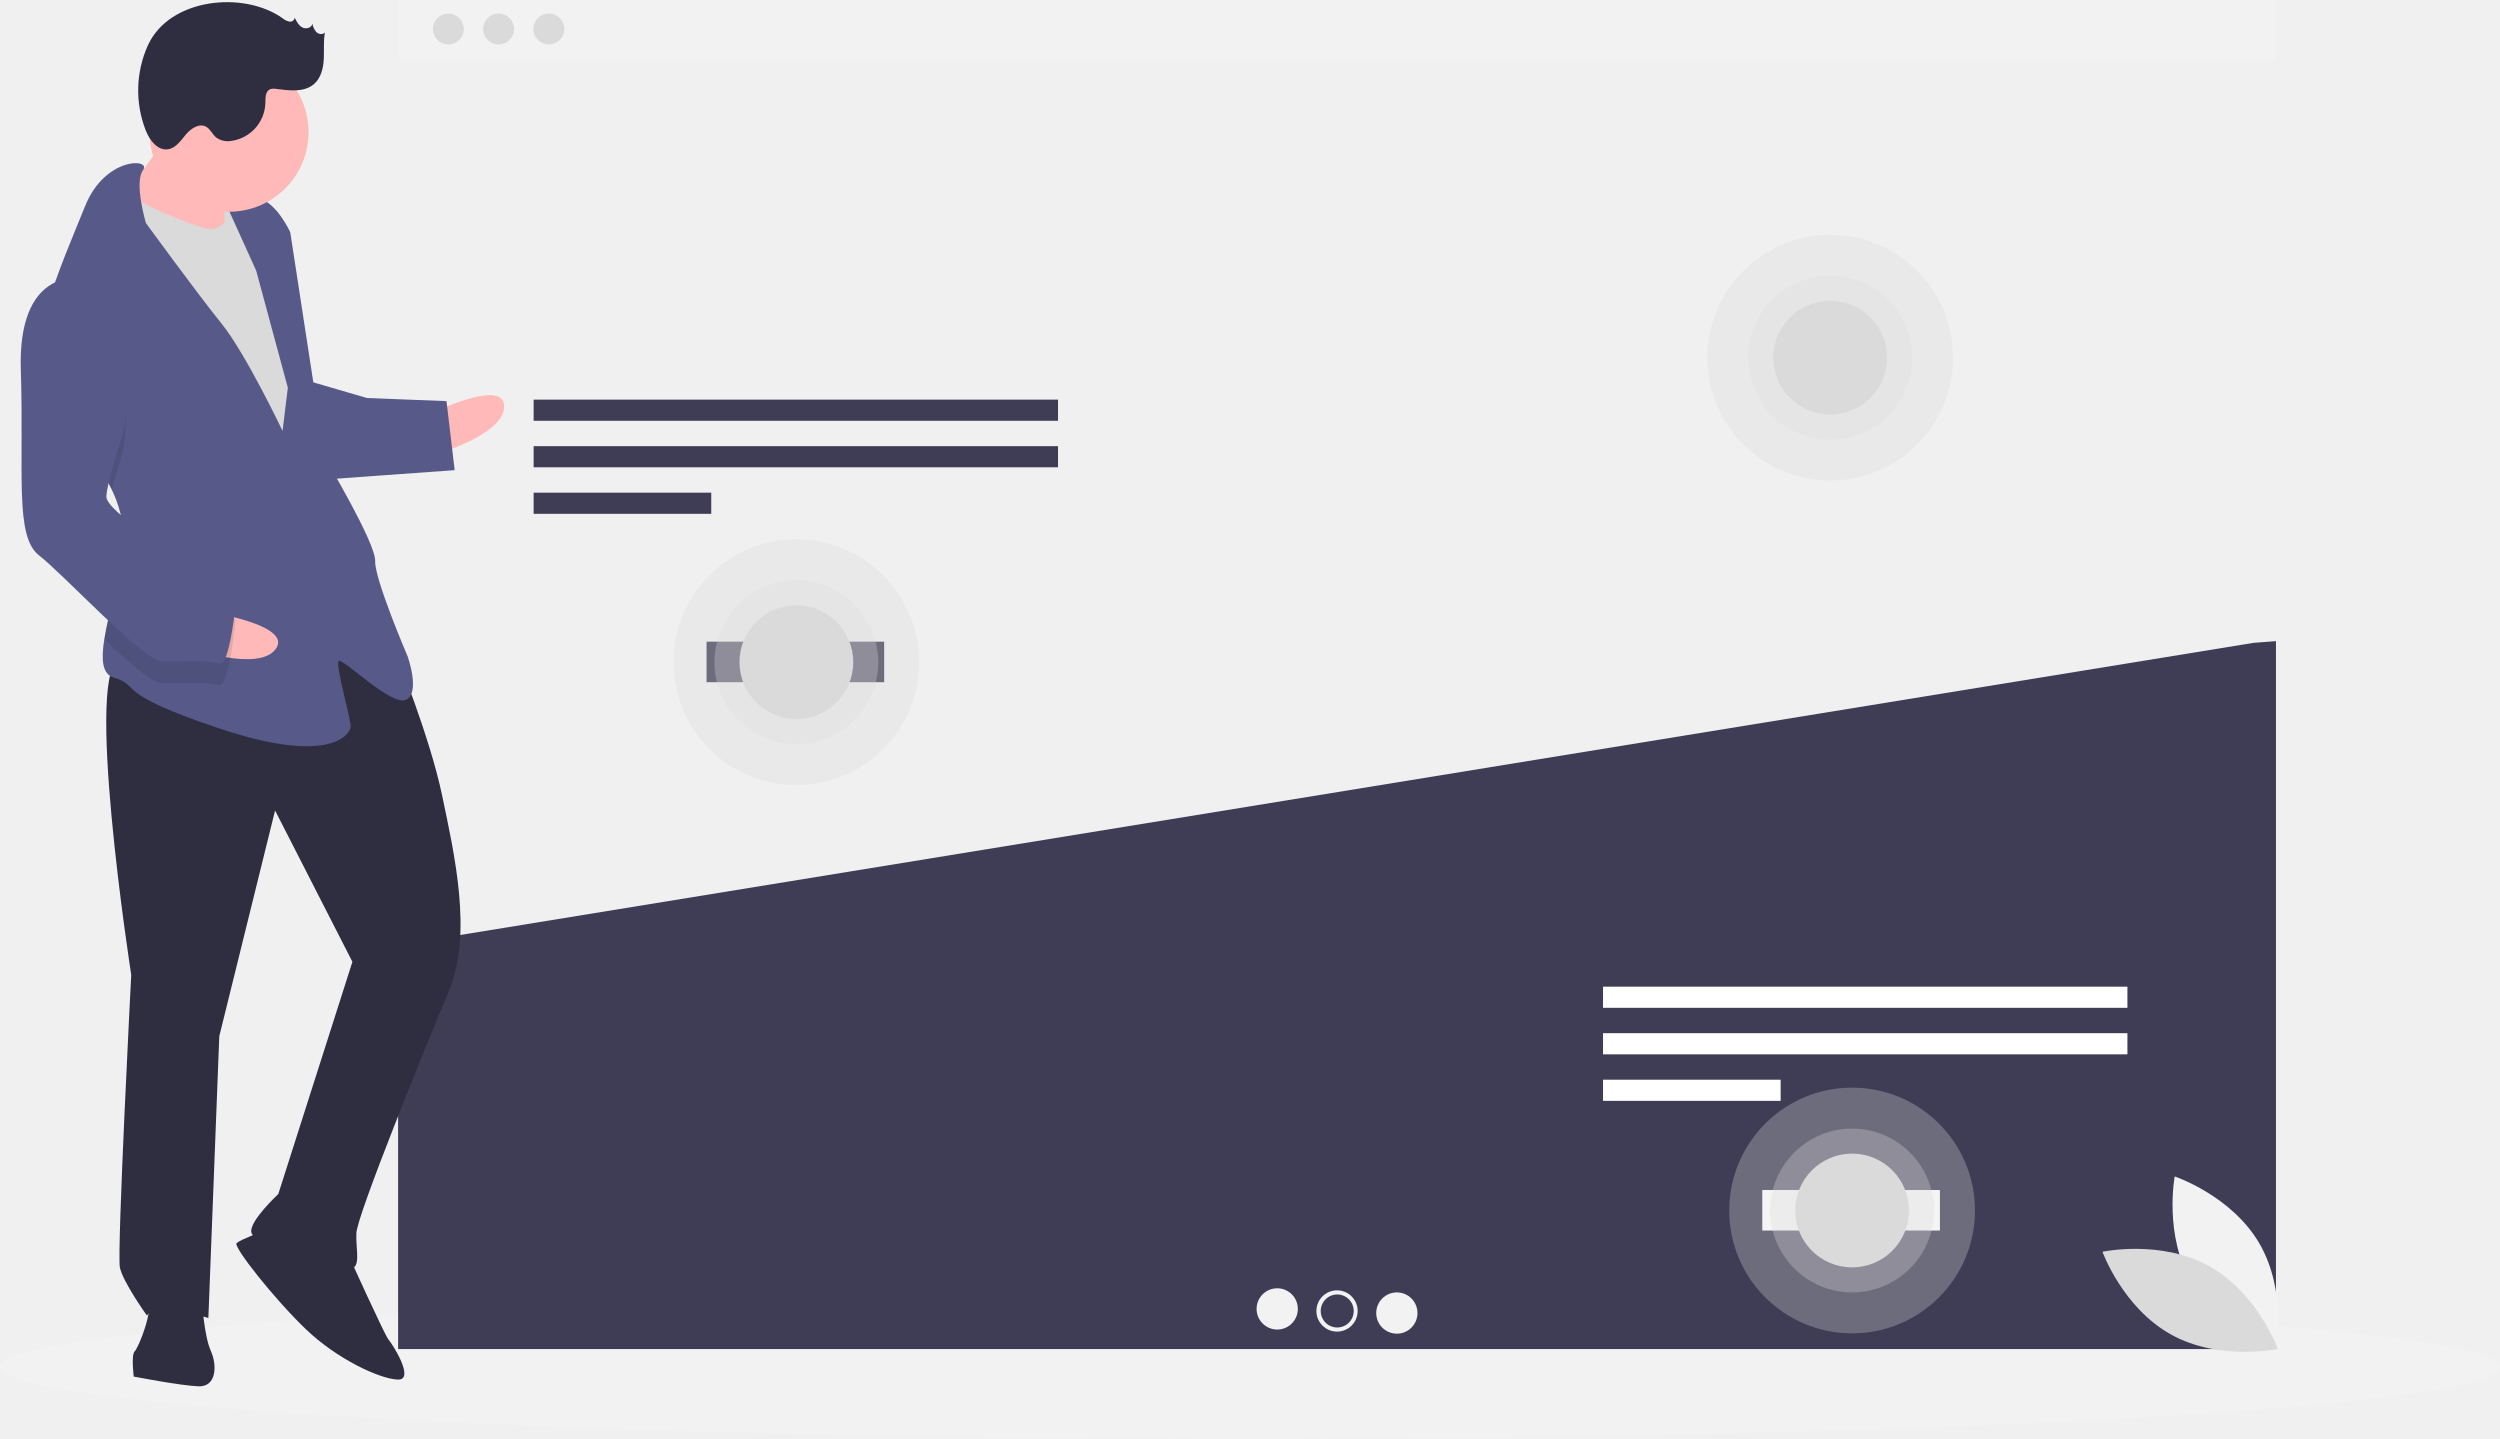
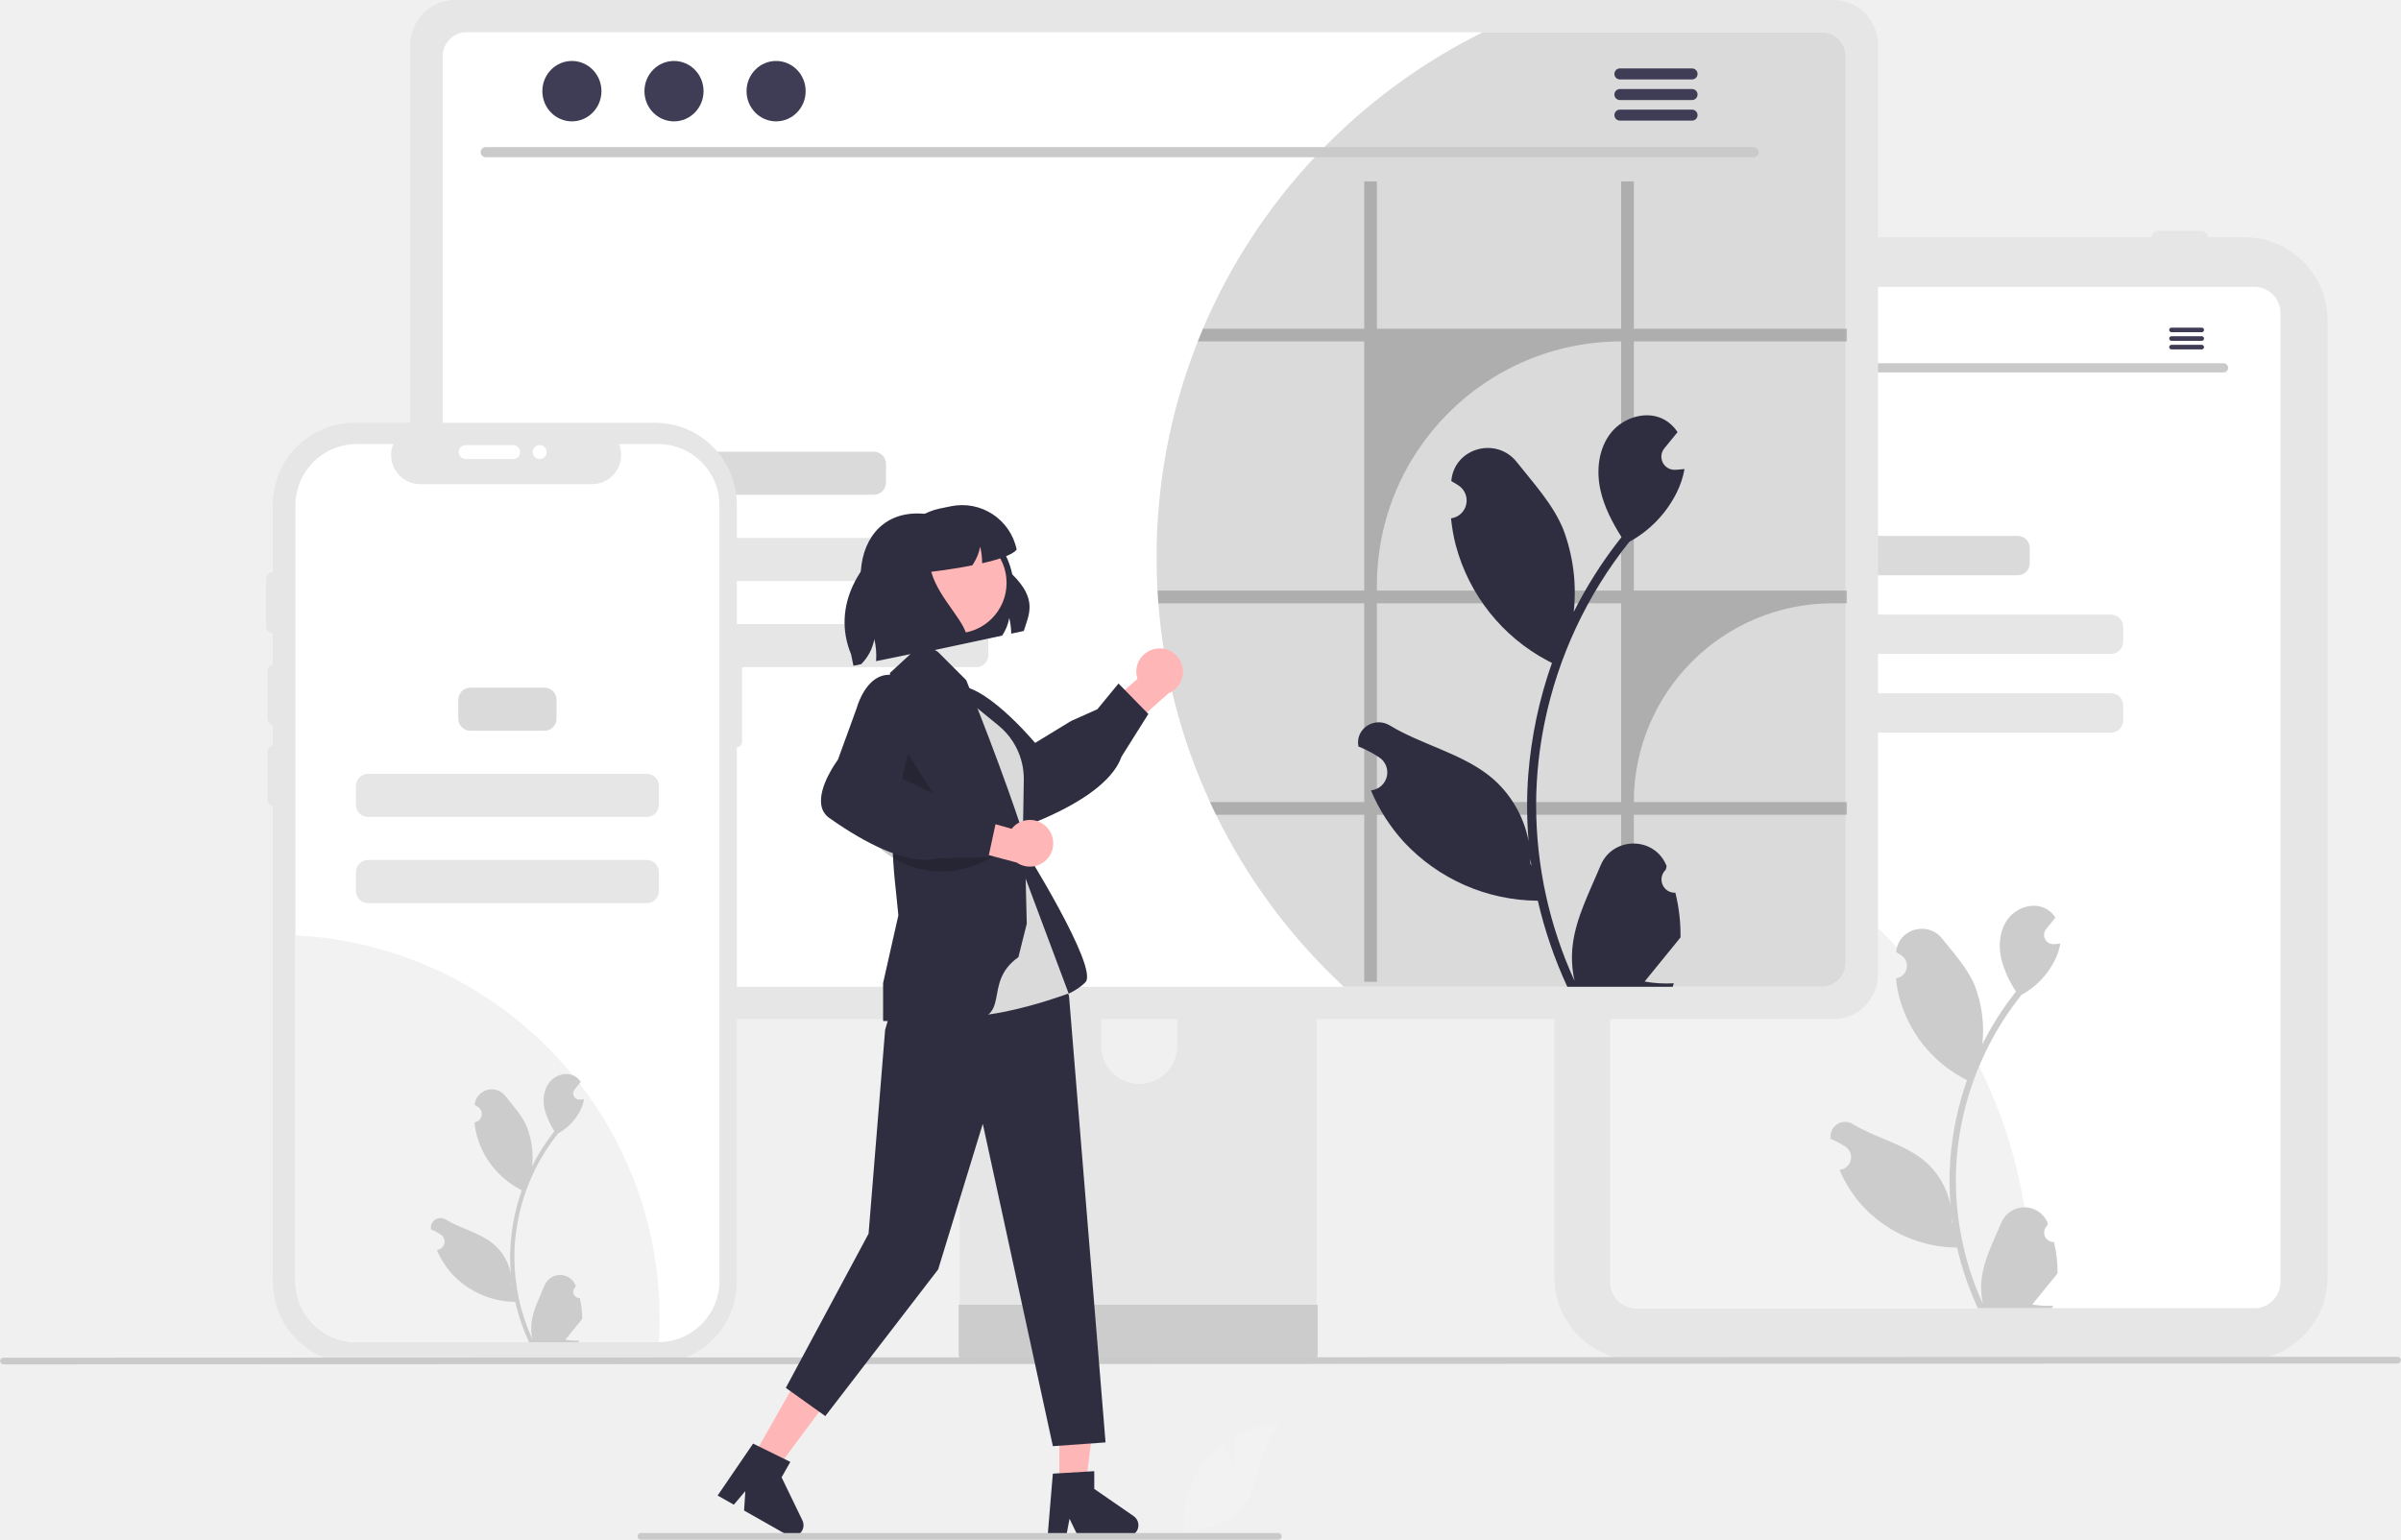
- <svg xmlns="http://www.w3.org/2000/svg" width="1098.75" height="632.37" viewBox="0 0 1098.75 632.37" role="img" artist="Katerina Limpitsouni" source="https://undraw.co/">
-   <ellipse cx="549.375" cy="600.774" rx="549.375" ry="31.597" fill="#f2f2f2" />
-   <rect x="174.967" width="825.318" height="26.257" fill="#f2f2f2" />
-   <circle cx="197.053" cy="12.741" r="6.795" fill="#dadada" />
-   <circle cx="219.138" cy="12.741" r="6.795" fill="#dadada" />
-   <circle cx="241.223" cy="12.741" r="6.795" fill="#dadada" />
-   <polygon points="175.552 415.277 174.967 415.779 174.967 592.903 1000.285 592.903 1000.285 281.779 990.449 282.525 175.552 415.277" fill="#3f3d56" />
-   <rect x="234.529" y="175.641" width="230.47" height="9.293" fill="#3f3d56" />
-   <rect x="234.529" y="196.086" width="230.47" height="9.293" fill="#3f3d56" />
-   <rect x="234.529" y="216.531" width="78.063" height="9.293" fill="#3f3d56" />
-   <rect x="704.529" y="433.641" width="230.47" height="9.293" fill="#fff" />
-   <rect x="704.529" y="454.086" width="230.47" height="9.293" fill="#fff" />
-   <rect x="704.529" y="474.531" width="78.063" height="9.293" fill="#fff" />
-   <circle cx="561.335" cy="575.269" r="9.066" fill="#f2f2f2" />
-   <circle cx="587.626" cy="576.176" r="9.066" fill="#f2f2f2" />
-   <circle cx="613.917" cy="577.082" r="9.066" fill="#f2f2f2" />
-   <circle cx="587.709" cy="576.176" r="7.253" fill="#3f3d56" />
-   <rect x="310.529" y="282.014" width="78.063" height="17.81" fill="#3f3d56" />
-   <rect x="774.529" y="523.014" width="78.063" height="17.81" fill="#fff" />
-   <circle cx="350" cy="291.014" r="54" fill="#dadada" opacity="0.3" />
-   <circle cx="350" cy="291.014" r="36" fill="#dadada" opacity="0.3" />
-   <circle cx="350" cy="291.014" r="25" fill="#dadada" />
-   <circle cx="804.375" cy="157.185" r="54" fill="#dadada" opacity="0.3" />
-   <circle cx="804.375" cy="157.185" r="36" fill="#dadada" opacity="0.3" />
-   <circle cx="804.375" cy="157.185" r="25" fill="#dadada" />
-   <circle cx="814" cy="532.014" r="54" fill="#dadada" opacity="0.3" />
-   <circle cx="814" cy="532.014" r="36" fill="#dadada" opacity="0.3" />
-   <circle cx="814" cy="532.014" r="25" fill="#dadada" />
-   <rect x="141.093" y="215.02" width="22.242" height="28.597" transform="translate(244.8029 330.5492) rotate(-177.7793)" fill="#dadada" />
-   <path d="M241.915,314.679s30.779-14.706,30.286-2.005-31.025,21.056-31.025,21.056Z" transform="translate(-50.625 -133.8148)" fill="#ffb9b9" />
-   <path d="M225.028,422.139S239.549,457.681,244.915,483.328s13.536,60.942,3.026,85.974-40.392,98.599-40.7,106.537,2.559,15.999-3.791,15.752-40.907-11.126-42.31-15.95,11.79-17.032,11.79-17.032l32.577-102.082L171.518,490.021l-24.516,99.215-4.802,123.828s-23.567-7.274-26.988-1.047c0,0-10.559-14.719-11.9-21.131s4.987-128.591,4.987-128.591-21.632-139.163-4.169-138.486S189.992,382.622,225.028,422.139Z" transform="translate(-50.625 -133.8148)" fill="#2f2e41" />
-   <path d="M203.696,685.241s16.109,35.603,17.635,37.252,12.023,17.955,4.085,17.648-26.68-8.984-40.476-22.239-31.984-36.219-30.335-37.745,12.947-5.858,12.947-5.858Z" transform="translate(-50.625 -133.8148)" fill="#2f2e41" />
-   <path d="M139.333,705.004s.972,15.937,3.901,22.41,2.559,15.999-5.378,15.691-28.453-4.283-28.453-4.283-1.218-9.587.431-11.113,8.676-18.743,5.686-23.628S139.333,705.004,139.333,705.004Z" transform="translate(-50.625 -133.8148)" fill="#2f2e41" />
-   <path d="M127.589,187.821s-16.922,26.373-23.518,32.477,11.962,19.543,11.962,19.543l33.215,4.468s-.418-30.225,1.293-33.338S127.589,187.821,127.589,187.821Z" transform="translate(-50.625 -133.8148)" fill="#ffb9b9" />
-   <path d="M156.46,222.329s-6.843,12.454-13.193,12.208-39.196-14.239-40.599-19.064-10.88,34.557-10.88,34.557L172.16,391.471l19.605-13.549-9.499-83.045-7.802-44.821Z" transform="translate(-50.625 -133.8148)" fill="#dadada" />
-   <path d="M99.704,348.913c3.206,6.707,5.208,13.7,4.931,20.86-.012.318-.025.635-.053.952-.761,14.693-6.173,31.686-8.115,44.044-1.409,8.865-1.008,15.336,4.18,16.856,12.577,3.668-1.834,6.289,46.826,22.485s57.152,2.216,57.275-.959-6.891-27.296-5.242-28.822,23.074,19.974,29.548,17.045.739-19.051.739-19.051-14.583-33.954-14.275-41.892-22.089-45.375-22.089-45.375L178.193,235.891s-5.858-12.947-13.734-14.842-14.411,2.621-14.411,2.621L163.228,252.8l13.905,51.417-2.326,18.989s-16.17-34.016-26.791-47.147-33.264-44.218-33.264-44.218-5.286-17.837-1.296-23.168c3.991-5.346-16.647-6.147-25.446,15.771-4.664,11.616-12.236,28.939-16.979,45.068-4.227,14.289-6.223,27.646-2.036,35.281C75.396,316.457,91.496,331.789,99.704,348.913Z" transform="translate(-50.625 -133.8148)" fill="#575a89" />
-   <path d="M68.996,304.794c6.4,11.664,22.5,26.995,30.708,44.119,2.144-7.723,4.759-15.715,4.759-15.715s10.031-53.669-19.64-67.539a19.858,19.858,0,0,0-13.791,3.853C66.805,283.801,64.808,297.159,68.996,304.794Z" transform="translate(-50.625 -133.8148)" opacity="0.1" />
-   <path d="M186.782,301.411l25.154,7.335,34.926,1.354,3.593,30.348L193.057,344.583S178.721,304.279,186.782,301.411Z" transform="translate(-50.625 -133.8148)" fill="#575a89" />
-   <path d="M145.764,403.451s33.652,5.583,25.971,15.71-37.492-.52-37.492-.52Z" transform="translate(-50.625 -133.8148)" fill="#ffb9b9" />
-   <path d="M104.581,370.725c-.761,14.693-6.173,31.686-8.115,44.044,10.72,10.146,20.914,19.095,24.756,19.244,7.938.308,20.7-.787,25.401.985s7.458-28.33,7.458-28.33-2.806-9.648-15.321-14.904C130.312,388.21,114.119,378.567,104.581,370.725Z" transform="translate(-50.625 -133.8148)" opacity="0.1" />
-   <path d="M85.192,256.134s-26.865-4.222-25.414,40.353-2.832,73.027,7.973,81.396,45.903,46.298,53.84,46.606,20.7-.787,25.401.985,7.458-28.33,7.458-28.33S151.645,387.495,139.129,382.24s-42.002-23.888-41.756-30.238,7.458-28.33,7.458-28.33S114.863,270.004,85.192,256.134Z" transform="translate(-50.625 -133.8148)" fill="#575a89" />
-   <circle cx="100.654" cy="58.105" r="34.952" fill="#ffb9b9" />
-   <path d="M174.814,141.823a6.749,6.749,0,0,0,2.939,1.475,2.097,2.097,0,0,0,2.43-1.683c.8,1.658,1.702,3.426,3.335,4.277s4.157.137,4.393-1.689a7.706,7.706,0,0,0,1.774,3.744c1.013.966,2.85,1.21,3.734.125-.715,3.907-.274,7.926-.498,11.892s-1.282,8.17-4.278,10.778c-4.37,3.803-10.941,2.865-16.689,2.144a5.066,5.066,0,0,0-2.615.143c-2.152.917-2.055,3.913-2.084,6.252a17.373,17.373,0,0,1-15.212,16.497,8.709,8.709,0,0,1-6.472-1.58c-1.632-1.383-2.466-3.638-4.336-4.677-3.042-1.69-6.732.775-8.956,3.452s-4.416,5.969-7.862,6.459c-4.557.648-8.028-3.996-9.73-8.272a48.223,48.223,0,0,1,.958-37.47C125.158,132.949,157.661,129.669,174.814,141.823Z" transform="translate(-50.625 -133.8148)" fill="#2f2e41" />
-   <path d="M1013.847,697.584c12.31,20.992,37.136,29.304,37.136,29.304s4.869-25.724-7.441-46.717-37.136-29.304-37.136-29.304S1001.538,676.592,1013.847,697.584Z" transform="translate(-50.625 -133.8148)" fill="#f2f2f2" />
-   <path d="M1021.529,690.258c21.288,11.791,30.207,36.406,30.207,36.406s-25.597,5.499-46.885-6.292-30.207-36.406-30.207-36.406S1000.24,678.467,1021.529,690.258Z" transform="translate(-50.625 -133.8148)" fill="#dadada" />
+ <svg xmlns="http://www.w3.org/2000/svg" width="860.131" height="551.741" viewBox="0 0 860.131 551.741" role="img" artist="Katerina Limpitsouni" source="https://undraw.co/">
+   <path d="M973.935,661.629H756.586A29.859,29.859,0,0,1,726.761,631.804V288.961a29.859,29.859,0,0,1,29.826-29.826H973.935a29.859,29.859,0,0,1,29.826,29.826V631.804A29.859,29.859,0,0,1,973.935,661.629Z" transform="translate(-169.9343 -174.1294)" fill="#e6e6e6" />
+   <path d="M977.539,276.933H756.176a9.348,9.348,0,0,0-9.337,9.337V633.583a9.351,9.351,0,0,0,9.337,9.337H977.539a9.348,9.348,0,0,0,9.337-9.337V286.269A9.348,9.348,0,0,0,977.539,276.933Z" transform="translate(-169.9343 -174.1294)" fill="#fff" />
+   <path d="M761.899,259.135a2.284,2.284,0,0,1,2.282-2.282h15.516a2.282,2.282,0,1,1,0,4.563H764.181A2.284,2.284,0,0,1,761.899,259.135Z" transform="translate(-169.9343 -174.1294)" fill="#e6e6e6" />
+   <path d="M787.454,259.135a2.284,2.284,0,0,1,2.282-2.282H805.251a2.282,2.282,0,1,1,0,4.563H789.736A2.284,2.284,0,0,1,787.454,259.135Z" transform="translate(-169.9343 -174.1294)" fill="#e6e6e6" />
+   <path d="M940.785,259.135a2.284,2.284,0,0,1,2.282-2.282h15.516a2.282,2.282,0,0,1,0,4.563H943.067A2.284,2.284,0,0,1,940.785,259.135Z" transform="translate(-169.9343 -174.1294)" fill="#e6e6e6" />
+   <path d="M897.533,635.764c0,2.4-.046,4.792-.155,7.155H756.176a9.351,9.351,0,0,1-9.337-9.337V458.767A179.289,179.289,0,0,1,897.533,635.764Z" transform="translate(-169.9343 -174.1294)" fill="#f2f2f2" />
+   <rect x="665.804" y="192.056" width="61.339" height="14.092" rx="4.339" fill="#dadada" />
+   <rect x="632.335" y="220.241" width="128.277" height="14.092" rx="4.339" fill="#e6e6e6" />
+   <rect x="632.335" y="248.426" width="128.277" height="14.092" rx="4.339" fill="#e6e6e6" />
+   <path d="M905.728,619.183a3.348,3.348,0,0,1-2.426-5.803l.229-.912q-.045-.11-.091-.219a8.991,8.991,0,0,0-16.584.062c-2.712,6.533-6.166,13.077-7.016,19.984a26.597,26.597,0,0,0,.467,9.147,106.635,106.635,0,0,1-9.7-44.289,102.923,102.923,0,0,1,.638-11.482q.529-4.688,1.467-9.309a107.87,107.87,0,0,1,21.392-45.718A28.707,28.707,0,0,0,906.043,518.257a21.898,21.898,0,0,0,1.991-5.984c-.581.076-1.172.124-1.753.162-.181.009-.372.019-.553.029l-.068.003a3.317,3.317,0,0,1-2.724-5.404q.376-.463.753-.926c.381-.476.772-.943,1.153-1.42a1.651,1.651,0,0,0,.124-.143c.438-.543.877-1.077,1.315-1.62a9.592,9.592,0,0,0-3.144-3.04c-4.393-2.573-10.453-.791-13.626,3.183-3.183,3.973-3.783,9.548-2.678,14.512a38.439,38.439,0,0,0,5.317,11.854c-.238.305-.486.6-.724.905a108.567,108.567,0,0,0-11.332,17.952,45.132,45.132,0,0,0-2.694-20.963c-2.579-6.222-7.413-11.462-11.67-16.84-5.113-6.461-15.599-3.641-16.499,4.549q-.013.119-.026.238.948.535,1.857,1.136a4.541,4.541,0,0,1-1.831,8.264l-.093.014a45.184,45.184,0,0,0,1.191,6.756,46.523,46.523,0,0,0,23.164,29.157c.372.191.734.381,1.105.562a110.815,110.815,0,0,0-5.965,28.071A105.104,105.104,0,0,0,868.71,606.234l-.029-.2a27.773,27.773,0,0,0-9.481-16.037c-7.296-5.994-17.604-8.201-25.475-13.018a5.212,5.212,0,0,0-7.983,5.071q.016.105.032.21a30.508,30.508,0,0,1,3.421,1.648q.948.535,1.857,1.136a4.541,4.541,0,0,1-1.831,8.264l-.093.014c-.067.01-.124.019-.19.029a45.224,45.224,0,0,0,8.318,13.026,46.564,46.564,0,0,0,33.769,14.817h.01a110.783,110.783,0,0,0,7.442,21.725h26.585c.095-.295.181-.6.267-.896a30.205,30.205,0,0,1-7.356-.438c1.972-2.42,3.945-4.86,5.917-7.28a1.652,1.652,0,0,0,.124-.143c1-1.239,2.011-2.468,3.011-3.707l.001-.002a44.244,44.244,0,0,0-1.296-11.271Zm-30.443-59.887.014-.019-.014.038Zm-5.889,53.084-.229-.514c.01-.372.01-.743,0-1.124,0-.105-.019-.21-.019-.315.086.657.162,1.315.257,1.972Z" transform="translate(-169.9343 -174.1294)" fill="#ccc" />
+   <path d="M966.474,307.596H767.241a1.649,1.649,0,0,1,0-3.298H966.474a1.649,1.649,0,0,1,0,3.298Z" transform="translate(-169.9343 -174.1294)" fill="#cacaca" />
+   <ellipse cx="607.937" cy="120.446" rx="4.846" ry="4.954" fill="#3f3d56" />
+   <ellipse cx="624.678" cy="120.446" rx="4.846" ry="4.954" fill="#3f3d56" />
+   <ellipse cx="641.42" cy="120.446" rx="4.846" ry="4.954" fill="#3f3d56" />
+   <path d="M958.687,291.536H947.842a.821.821,0,0,0,0,1.642h10.845a.821.821,0,0,0,0-1.642Z" transform="translate(-169.9343 -174.1294)" fill="#3f3d56" />
+   <path d="M958.687,294.618H947.842a.821.821,0,0,0,0,1.642h10.845a.821.821,0,0,0,0-1.642Z" transform="translate(-169.9343 -174.1294)" fill="#3f3d56" />
+   <path d="M958.687,297.696H947.842a.821.821,0,0,0,0,1.642h10.845a.821.821,0,0,0,0-1.642Z" transform="translate(-169.9343 -174.1294)" fill="#3f3d56" />
+   <path d="M635.433,458.897h-115.51a6.163,6.163,0,0,0-6.154,6.17v182.472H641.602V465.067A6.166,6.166,0,0,0,635.433,458.897ZM578.066,562.575a13.704,13.704,0,0,1-13.64-13.64V527.889a13.64,13.64,0,0,1,27.28,0v21.047a13.704,13.704,0,0,1-13.64,13.64Z" transform="translate(-169.9343 -174.1294)" fill="#e6e6e6" />
+   <path d="M513.372,641.702V659.307a3.449,3.449,0,0,0,3.442,3.442h121.743a3.459,3.459,0,0,0,3.442-3.442v-17.605Z" transform="translate(-169.9343 -174.1294)" fill="#ccc" />
+   <path d="M826.707,174.129H332.947a16.029,16.029,0,0,0-16.003,16.003v333.192a16.018,16.018,0,0,0,16.003,16.003H826.707a16.018,16.018,0,0,0,16.003-16.003V190.132A16.029,16.029,0,0,0,826.707,174.129Z" transform="translate(-169.9343 -174.1294)" fill="#e6e6e6" />
+   <path d="M822.585,185.688H337.072a8.577,8.577,0,0,0-8.558,8.576v324.933a8.573,8.573,0,0,0,8.558,8.558H822.585a8.573,8.573,0,0,0,8.558-8.558v-324.933A8.577,8.577,0,0,0,822.585,185.688Z" transform="translate(-169.9343 -174.1294)" fill="#fff" />
+   <path d="M831.144,194.264v324.933a8.573,8.573,0,0,1-8.558,8.558H651.383a210.092,210.092,0,0,1-45.834-61.67q-1.121-2.242-2.135-4.537a208.227,208.227,0,0,1-18.505-71.225c-.125-1.512-.231-3.025-.302-4.555-.231-3.914-.338-7.882-.338-11.868a209.128,209.128,0,0,1,14.75-77.417c.587-1.53,1.21-3.043,1.851-4.555A210.666,210.666,0,0,1,701.131,185.688h121.454A8.577,8.577,0,0,1,831.144,194.264Z" transform="translate(-169.9343 -174.1294)" fill="#dadada" />
+   <path d="M798.18,230.457h-454.293a1.807,1.807,0,0,1,0-3.613h454.293a1.807,1.807,0,0,1,0,3.613Z" transform="translate(-169.9343 -174.1294)" fill="#cacaca" />
+   <ellipse cx="204.876" cy="32.666" rx="10.588" ry="10.823" fill="#3f3d56" />
+   <ellipse cx="241.452" cy="32.666" rx="10.588" ry="10.823" fill="#3f3d56" />
+   <ellipse cx="278.027" cy="32.666" rx="10.588" ry="10.823" fill="#3f3d56" />
+   <path d="M776.158,198.655h-25.981a1.968,1.968,0,0,0,0,3.934h25.981a1.968,1.968,0,0,0,0-3.934Z" transform="translate(-169.9343 -174.1294)" fill="#3f3d56" />
+   <path d="M776.158,206.039h-25.981a1.968,1.968,0,0,0,0,3.934h25.981a1.968,1.968,0,0,0,0-3.934Z" transform="translate(-169.9343 -174.1294)" fill="#3f3d56" />
+   <path d="M776.158,213.414h-25.981a1.968,1.968,0,0,0,0,3.934h25.981a1.968,1.968,0,0,0,0-3.934Z" transform="translate(-169.9343 -174.1294)" fill="#3f3d56" />
+   <rect x="245.183" y="161.871" width="72.207" height="15.441" rx="4.339" fill="#dadada" />
+   <rect x="208.512" y="192.752" width="145.55" height="15.441" rx="4.339" fill="#e6e6e6" />
+   <rect x="208.512" y="223.633" width="145.55" height="15.441" rx="4.339" fill="#e6e6e6" />
+   <path d="M390.326,509.127a53.05,53.05,0,0,1-3.345,18.629H337.072a8.573,8.573,0,0,1-8.558-8.558V456.424a52.716,52.716,0,0,1,8.434-.676A53.375,53.375,0,0,1,390.326,509.127Z" transform="translate(-169.9343 -174.1294)" fill="#dadada" />
+   <path d="M831.589,296.484v-4.555H755.24V239.138H750.702v52.791H663.197V239.138h-4.537v52.791H600.869c-.641,1.512-1.263,3.025-1.851,4.555h59.642v89.285H584.606c.071,1.53.178,3.043.302,4.555h73.751v71.225H603.413q1.014,2.295,2.135,4.537h53.112V525.958h4.537V466.086H750.702V525.958h4.537V466.086h76.349v-4.537H755.24v-0a71.225,71.225,0,0,1,71.225-71.225h5.124v-4.555H755.24V296.484ZM750.702,461.548H663.197V390.324H750.702Zm0-75.78H663.197v-1.779a87.505,87.505,0,0,1,87.505-87.505h0Z" transform="translate(-169.9343 -174.1294)" opacity="0.2" />
+   <path d="M770.116,494.045a4.755,4.755,0,0,1-3.446-8.241c.12-.477.206-.819.326-1.295q-.064-.156-.129-.311c-4.377-10.438-19.213-10.366-23.553.088-3.852,9.278-8.757,18.572-9.964,28.382A37.774,37.774,0,0,0,734.012,525.658a151.444,151.444,0,0,1-13.776-62.9,146.174,146.174,0,0,1,.907-16.307q.751-6.658,2.084-13.221a153.199,153.199,0,0,1,30.381-64.93,40.771,40.771,0,0,0,16.956-17.592,31.1,31.1,0,0,0,2.828-8.499c-.825.108-1.664.176-2.49.23-.257.013-.528.027-.785.041l-.097.004a4.711,4.711,0,0,1-3.869-7.675q.535-.658,1.07-1.315c.541-.677,1.096-1.34,1.637-2.016a2.346,2.346,0,0,0,.176-.203c.623-.771,1.245-1.529,1.868-2.301a13.622,13.622,0,0,0-4.466-4.317c-6.239-3.654-14.845-1.123-19.352,4.52-4.52,5.643-5.372,13.56-3.803,20.61,1.34,6.036,4.263,11.57,7.551,16.835-.338.433-.69.853-1.029,1.286a154.188,154.188,0,0,0-16.093,25.496,64.098,64.098,0,0,0-3.827-29.772c-3.663-8.836-10.528-16.278-16.574-23.917-7.262-9.175-22.153-5.171-23.433,6.46q-.019.169-.036.338,1.347.76,2.637,1.613a6.449,6.449,0,0,1-2.6,11.737l-.132.02a64.174,64.174,0,0,0,1.692,9.595,66.072,66.072,0,0,0,32.898,41.41c.528.271,1.042.541,1.57.798a157.381,157.381,0,0,0-8.471,39.867,149.27,149.27,0,0,0,.108,24.102l-.041-.284a39.444,39.444,0,0,0-13.465-22.775c-10.362-8.512-25.002-11.647-36.181-18.489-5.381-3.294-12.277.963-11.338,7.201q.022.149.046.299a43.328,43.328,0,0,1,4.858,2.341q1.347.76,2.637,1.613a6.45,6.45,0,0,1-2.6,11.737l-.132.02c-.095.014-.176.027-.271.041a64.227,64.227,0,0,0,11.814,18.499,66.131,66.131,0,0,0,47.96,21.043h.014a157.336,157.336,0,0,0,10.569,30.854h37.756c.135-.42.257-.853.379-1.272a42.897,42.897,0,0,1-10.447-.622c2.801-3.437,5.603-6.902,8.404-10.339a2.344,2.344,0,0,0,.176-.203c1.421-1.759,2.855-3.505,4.276-5.264l.001-.002a62.836,62.836,0,0,0-1.841-16.007Zm-43.236-85.052.02-.027-.02.054Zm-8.363,75.39-.325-.731c.014-.528.014-1.056,0-1.597,0-.149-.027-.298-.027-.447.122.934.23,1.868.365,2.801Z" transform="translate(-169.9343 -174.1294)" fill="#2f2e41" />
+   <path d="M433.911,405.741h0V354.998A29.369,29.369,0,0,0,404.542,325.629H297.035a29.369,29.369,0,0,0-29.369,29.369v278.382a29.369,29.369,0,0,0,29.369,29.369h107.507a29.369,29.369,0,0,0,29.369-29.369V441.861h0a1.852,1.852,0,0,0,1.852-1.852V407.594A1.852,1.852,0,0,0,433.911,405.741Z" transform="translate(-169.9343 -174.1294)" fill="#e6e6e6" />
+   <path d="M427.661,355.199v277.98a21.919,21.919,0,0,1-21.69,21.92,1.926,1.926,0,0,1-.24.01h-108.03a21.932,21.932,0,0,1-21.93-21.93v-277.98a21.932,21.932,0,0,1,21.93-21.93h13.11a10.427,10.427,0,0,0,9.65,14.36h61.59a10.435,10.435,0,0,0,9.64-14.36h14.04A21.932,21.932,0,0,1,427.661,355.199Z" transform="translate(-169.9343 -174.1294)" fill="#fff" />
+   <path d="M406.241,646.529q0,4.32-.27,8.57a1.926,1.926,0,0,1-.24.01h-108.03a21.932,21.932,0,0,1-21.93-21.93v-123.88A137.388,137.388,0,0,1,406.241,646.529Z" transform="translate(-169.9343 -174.1294)" fill="#f2f2f2" />
+   <path d="M268.261,434.129a2.503,2.503,0,0,1-2.5-2.5v-17a2.5,2.5,0,0,1,5,0v17A2.503,2.503,0,0,1,268.261,434.129Z" transform="translate(-169.9343 -174.1294)" fill="#e6e6e6" />
+   <rect x="164.178" y="246.426" width="35.207" height="15.441" rx="4.339" fill="#dadada" />
+   <rect x="127.507" y="277.307" width="108.55" height="15.441" rx="4.339" fill="#e6e6e6" />
+   <rect x="127.507" y="308.188" width="108.55" height="15.441" rx="4.339" fill="#e6e6e6" />
+   <path d="M377.621,639.29a2.231,2.231,0,0,1-1.617-3.867l.153-.608q-.03-.073-.061-.146a5.992,5.992,0,0,0-11.053.041c-1.808,4.354-4.109,8.715-4.676,13.319a17.726,17.726,0,0,0,.311,6.096,71.068,71.068,0,0,1-6.465-29.517,68.595,68.595,0,0,1,.425-7.652q.352-3.124.978-6.204a71.891,71.891,0,0,1,14.257-30.469,19.132,19.132,0,0,0,7.957-8.256,14.595,14.595,0,0,0,1.327-3.988c-.387.051-.781.083-1.168.108-.121.006-.248.013-.368.019l-.046.002a2.211,2.211,0,0,1-1.816-3.602q.251-.309.502-.617c.254-.318.514-.629.768-.946a1.101,1.101,0,0,0,.083-.095c.292-.362.584-.718.876-1.08a6.392,6.392,0,0,0-2.096-2.026c-2.928-1.715-6.966-.527-9.081,2.121-2.121,2.648-2.521,6.363-1.784,9.672a25.618,25.618,0,0,0,3.544,7.9c-.159.203-.324.4-.483.603a72.355,72.355,0,0,0-7.552,11.964,30.079,30.079,0,0,0-1.796-13.971c-1.719-4.147-4.941-7.639-7.778-11.223a6.174,6.174,0,0,0-10.996,3.032q-.009.079-.017.158.632.357,1.238.757a3.027,3.027,0,0,1-1.22,5.508l-.062.01a30.115,30.115,0,0,0,.794,4.502,31.006,31.006,0,0,0,15.438,19.432c.248.127.489.254.737.375a73.853,73.853,0,0,0-3.975,18.708,70.049,70.049,0,0,0,.051,11.31l-.019-.133a18.51,18.51,0,0,0-6.319-10.688c-4.863-3.994-11.732-5.465-16.978-8.676a3.474,3.474,0,0,0-5.32,3.379l.021.14a20.333,20.333,0,0,1,2.28,1.099q.632.357,1.238.757a3.027,3.027,0,0,1-1.22,5.508l-.062.009c-.044.006-.083.013-.127.019a30.14,30.14,0,0,0,5.544,8.681,31.033,31.033,0,0,0,22.506,9.875h.006a73.831,73.831,0,0,0,4.96,14.479h17.718c.064-.197.121-.4.178-.597a20.13,20.13,0,0,1-4.903-.292c1.315-1.613,2.629-3.239,3.944-4.852a1.101,1.101,0,0,0,.083-.095c.667-.826,1.34-1.645,2.007-2.47l0-.001a29.487,29.487,0,0,0-.864-7.512ZM357.332,599.378l.009-.013-.009.025Zm-3.925,35.378-.152-.343c.006-.248.006-.495,0-.749,0-.07-.013-.14-.013-.21.057.438.108.876.171,1.315Z" transform="translate(-169.9343 -174.1294)" fill="#ccc" />
+   <path d="M267.761,401.129a2.503,2.503,0,0,1-2.5-2.5v-17a2.5,2.5,0,0,1,5,0v17A2.503,2.503,0,0,1,267.761,401.129Z" transform="translate(-169.9343 -174.1294)" fill="#e6e6e6" />
+   <path d="M334.261,336.129a2.503,2.503,0,0,1,2.5-2.5h17a2.5,2.5,0,0,1,0,5h-17A2.503,2.503,0,0,1,334.261,336.129Z" transform="translate(-169.9343 -174.1294)" fill="#fff" />
+   <path d="M268.261,463.129a2.503,2.503,0,0,1-2.5-2.5v-17a2.5,2.5,0,0,1,5,0v17A2.503,2.503,0,0,1,268.261,463.129Z" transform="translate(-169.9343 -174.1294)" fill="#e6e6e6" />
+   <circle cx="193.326" cy="162" r="2.5" fill="#fff" />
+   <path d="M1028.875,662.742l-857.75.307a1.191,1.191,0,0,1,0-2.381l857.75-.307a1.191,1.191,0,0,1,0,2.381Z" transform="translate(-169.9343 -174.1294)" fill="#cacaca" />
+   <path d="M536.708,400.236l-4.512.967a25.975,25.975,0,0,0-.701-5.602,16.821,16.821,0,0,1-2.54,6.294l-25.876,5.526-24.843-26.218c-.038-13.109,7.242-23.071,20.293-23.071.787,0,1.602.038,2.426.114a27.604,27.604,0,0,1,31.601,21.696C541.807,389.051,538.452,394.406,536.708,400.236Z" transform="translate(-169.9343 -174.1294)" fill="#2f2e41" />
+   <polygon points="379.495 532.711 388.881 532.711 393.347 496.506 379.493 496.507 379.495 532.711" fill="#ffb6b6" />
+   <path d="M547.102,702.21l14.838-.886v6.357l14.107,9.743a3.971,3.971,0,0,1-2.256,7.239H556.125l-3.045-6.288-1.189,6.288H545.231Z" transform="translate(-169.9343 -174.1294)" fill="#2f2e41" />
+   <polygon points="269.531 522.494 277.695 527.126 299.445 497.841 287.396 491.005 269.531 522.494" fill="#ffb6b6" />
+   <path d="M439.726,691.448l13.342,6.552-3.137,5.529,7.461,15.435a3.971,3.971,0,0,1-5.535,5.182l-15.364-8.717.455-6.972-4.137,4.882-5.793-3.287Z" transform="translate(-169.9343 -174.1294)" fill="#2f2e41" />
+   <path d="M584.124,406.578A8.313,8.313,0,0,0,577.424,417.422l-14.363,12.432,5.426,10.571,20.037-17.841a8.358,8.358,0,0,0-4.4-16.005Z" transform="translate(-169.9343 -174.1294)" fill="#ffb6b6" />
+   <path d="M569.66,449.329c-4.791,7.256-15.529,14.264-31.465,20.477a6.839,6.839,0,0,1-5.498-.18c-6.014-2.737-9.868-12.912-10.23-13.899l-11.648-15.713c-.207-.229-5.654-6.411-5.031-12.488a8.877,8.877,0,0,1,3.823-6.362c8.817-6.536,28.579,16.165,31.143,19.183l12.897-7.858,9.397-4.193,7.586-9.231L581.315,429.987l-9.607,15.283A18.418,18.418,0,0,1,569.66,449.329Z" transform="translate(-169.9343 -174.1294)" fill="#2f2e41" />
+   <path d="M536.162,477.169s27.598,43.961,22.598,48.961-12.781,6.313-12.781,6.313l-17.219-22.313Z" transform="translate(-169.9343 -174.1294)" fill="#2f2e41" />
+   <path d="M511.761,417.129l13.007,8.799a33.552,33.552,0,0,1,13.072,38.276l-3.662,11.13Z" transform="translate(-169.9343 -174.1294)" fill="#2f2e41" />
+   <polygon points="318.826 363 317.087 369.057 311.153 442.098 281.507 497.348 295.656 507.454 336.083 454.899 352.073 402.716 377.184 518.235 396.05 516.887 382.947 356.722 358.084 311.639 318.826 363" fill="#2f2e41" />
+   <path d="M509.548,419.342,527.652,434.137a24.655,24.655,0,0,1,8.184,12.603v0a24.655,24.655,0,0,1,.865,6.901l-.539,32.127,16.598,44.361s-45,17-51,2S509.548,419.342,509.548,419.342Z" transform="translate(-169.9343 -174.1294)" fill="#dadada" />
+   <path d="M514.963,539.916c-22.48,0-27.959.169-28.314.097l-.356-.072V526.42l5.467-24.291c-.639-7.541-2.136-17.485-2-26,.49-30.775-1.023-60.837-1.023-60.837l11.898-10.983L506.041,407.827l10.026,10.026c11.654,28.682,20.902,55.684,20.961,57.418l.733,29.858-3,12C521.189,526.71,533.589,539.916,514.963,539.916Z" transform="translate(-169.9343 -174.1294)" fill="#2f2e41" />
+   <polygon points="323.846 267.973 321.113 285.031 339.614 292.662 323.846 267.973" opacity="0.2" />
+   <circle cx="342.484" cy="208.867" r="18.114" fill="#ffb6b6" />
+   <path d="M482.067,474.903l0,0a33.272,33.272,0,0,0,39.94,8.073l3.942-1.951Z" transform="translate(-169.9343 -174.1294)" opacity="0.2" />
+   <path d="M545.098,470.733a8.313,8.313,0,0,0-12.741.385l-18.289-5.134-5.831,10.353,25.929,6.888a8.358,8.358,0,0,0,10.931-12.492Z" transform="translate(-169.9343 -174.1294)" fill="#ffb6b6" />
+   <path d="M501.454,482.222c-8.695.001-20.461-5.097-34.427-14.972a6.839,6.839,0,0,1-2.88-4.687c-1.03-6.527,5.336-15.35,5.96-16.196L476.8,427.989c.077-.299,2.234-8.25,7.648-11.08a8.877,8.877,0,0,1,7.415-.316c10.313,3.756,2.26,32.756,1.155,36.559l13.664,6.431,8.677,5.531,11.883,1.243-3.226,14.931-18.047.406A18.418,18.418,0,0,1,501.454,482.222Z" transform="translate(-169.9343 -174.1294)" fill="#2f2e41" />
+   <path d="M534.139,371.08c-1.45,1.886-6.445,3.554-12.379,4.9.009-.123.009-.246.009-.37a25.974,25.974,0,0,0-.701-5.602,16.821,16.821,0,0,1-2.54,6.294c-.095.142-.19.284-.294.427-5.09,1.005-10.474,1.782-14.692,2.303,2.9,10.445,14.019,19.014,12.815,25.365l-32.578,6.654a25.539,25.539,0,0,0-.626-7.867,16.934,16.934,0,0,1-4.72,8.957l-2.768.569-.825-4.066c-7.147-17.166,2.815-34.739,19.137-43.829a19.84,19.84,0,0,1,12.569-8.436l4.066-.834A19.934,19.934,0,0,1,534.139,371.08Z" transform="translate(-169.9343 -174.1294)" fill="#2f2e41" />
+   <path d="M611.961,699.466l.482-10.832a34.983,34.983,0,0,1,16.317-4.131c-7.837,6.407-6.858,18.758-12.171,27.375a21.043,21.043,0,0,1-15.431,9.724l-6.558,4.015a35.261,35.261,0,0,1,7.432-28.573,34.06,34.06,0,0,1,6.26-5.816C609.863,695.37,611.961,699.466,611.961,699.466Z" transform="translate(-169.9343 -174.1294)" fill="#f2f2f2" />
+   <path d="M627.861,725.871H399.479a1.191,1.191,0,0,1,0-2.381H627.861a1.191,1.191,0,1,1,0,2.381Z" transform="translate(-169.9343 -174.1294)" fill="#cacaca" />
</svg>
